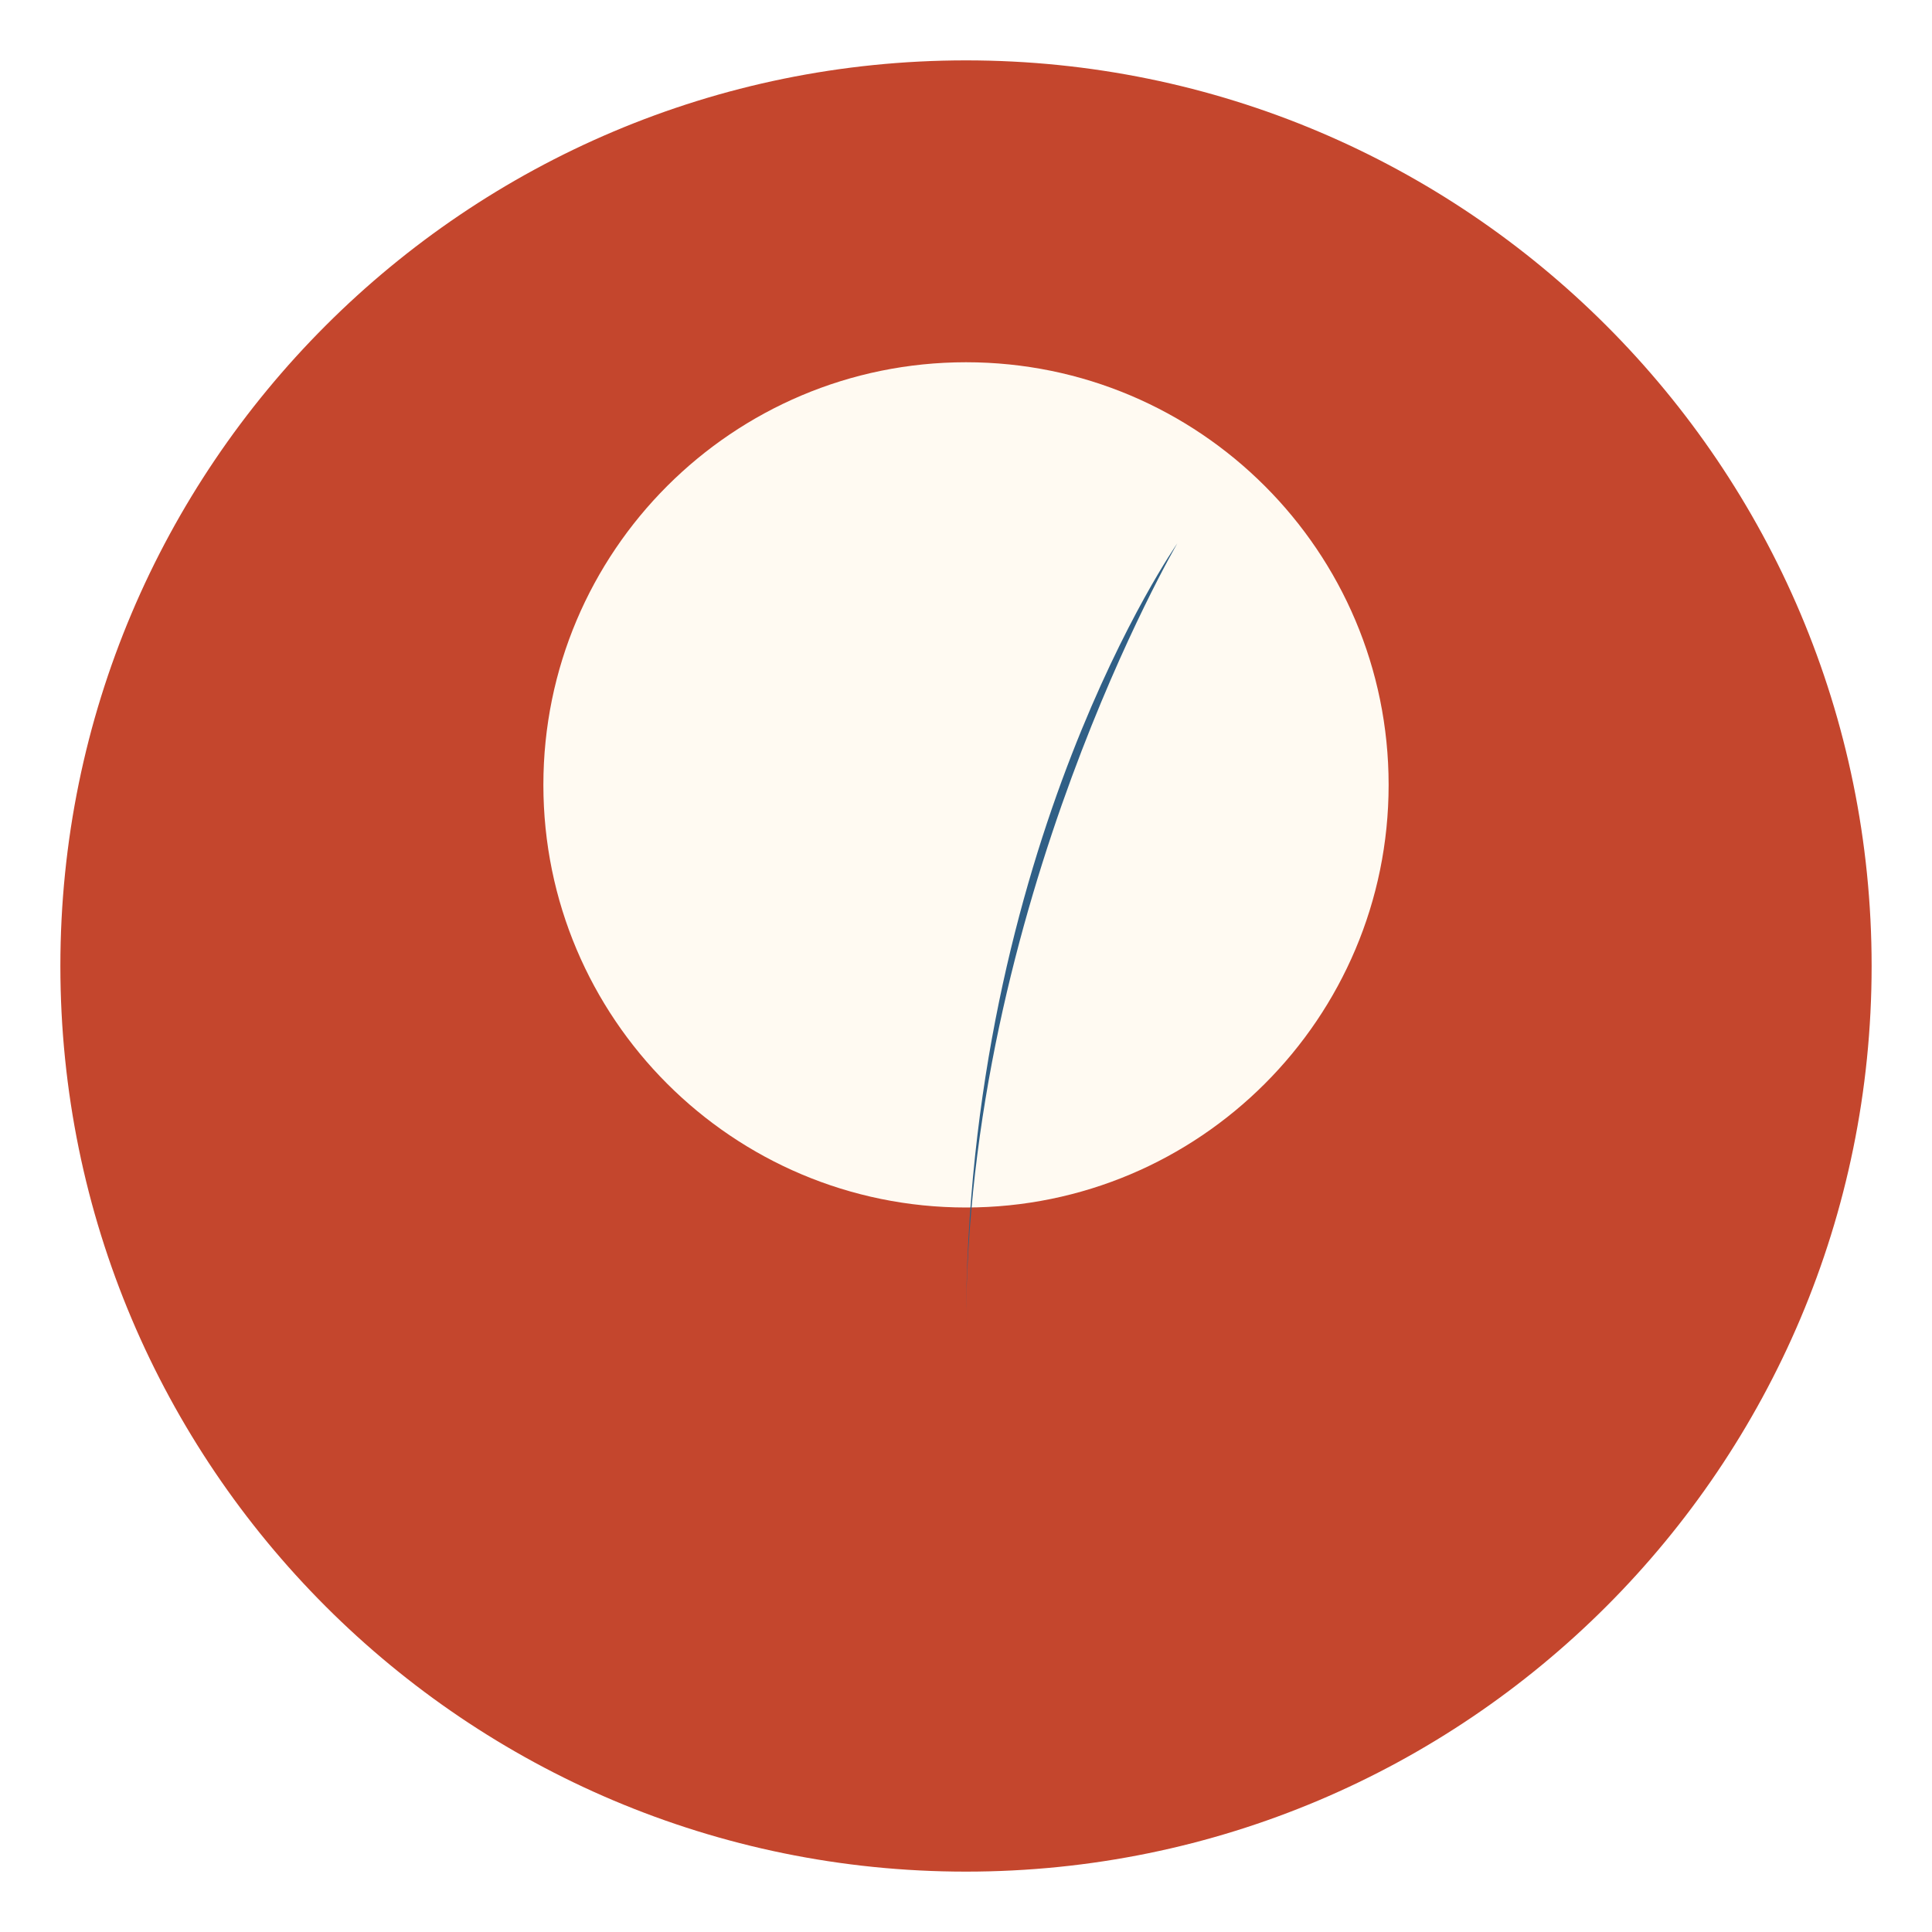
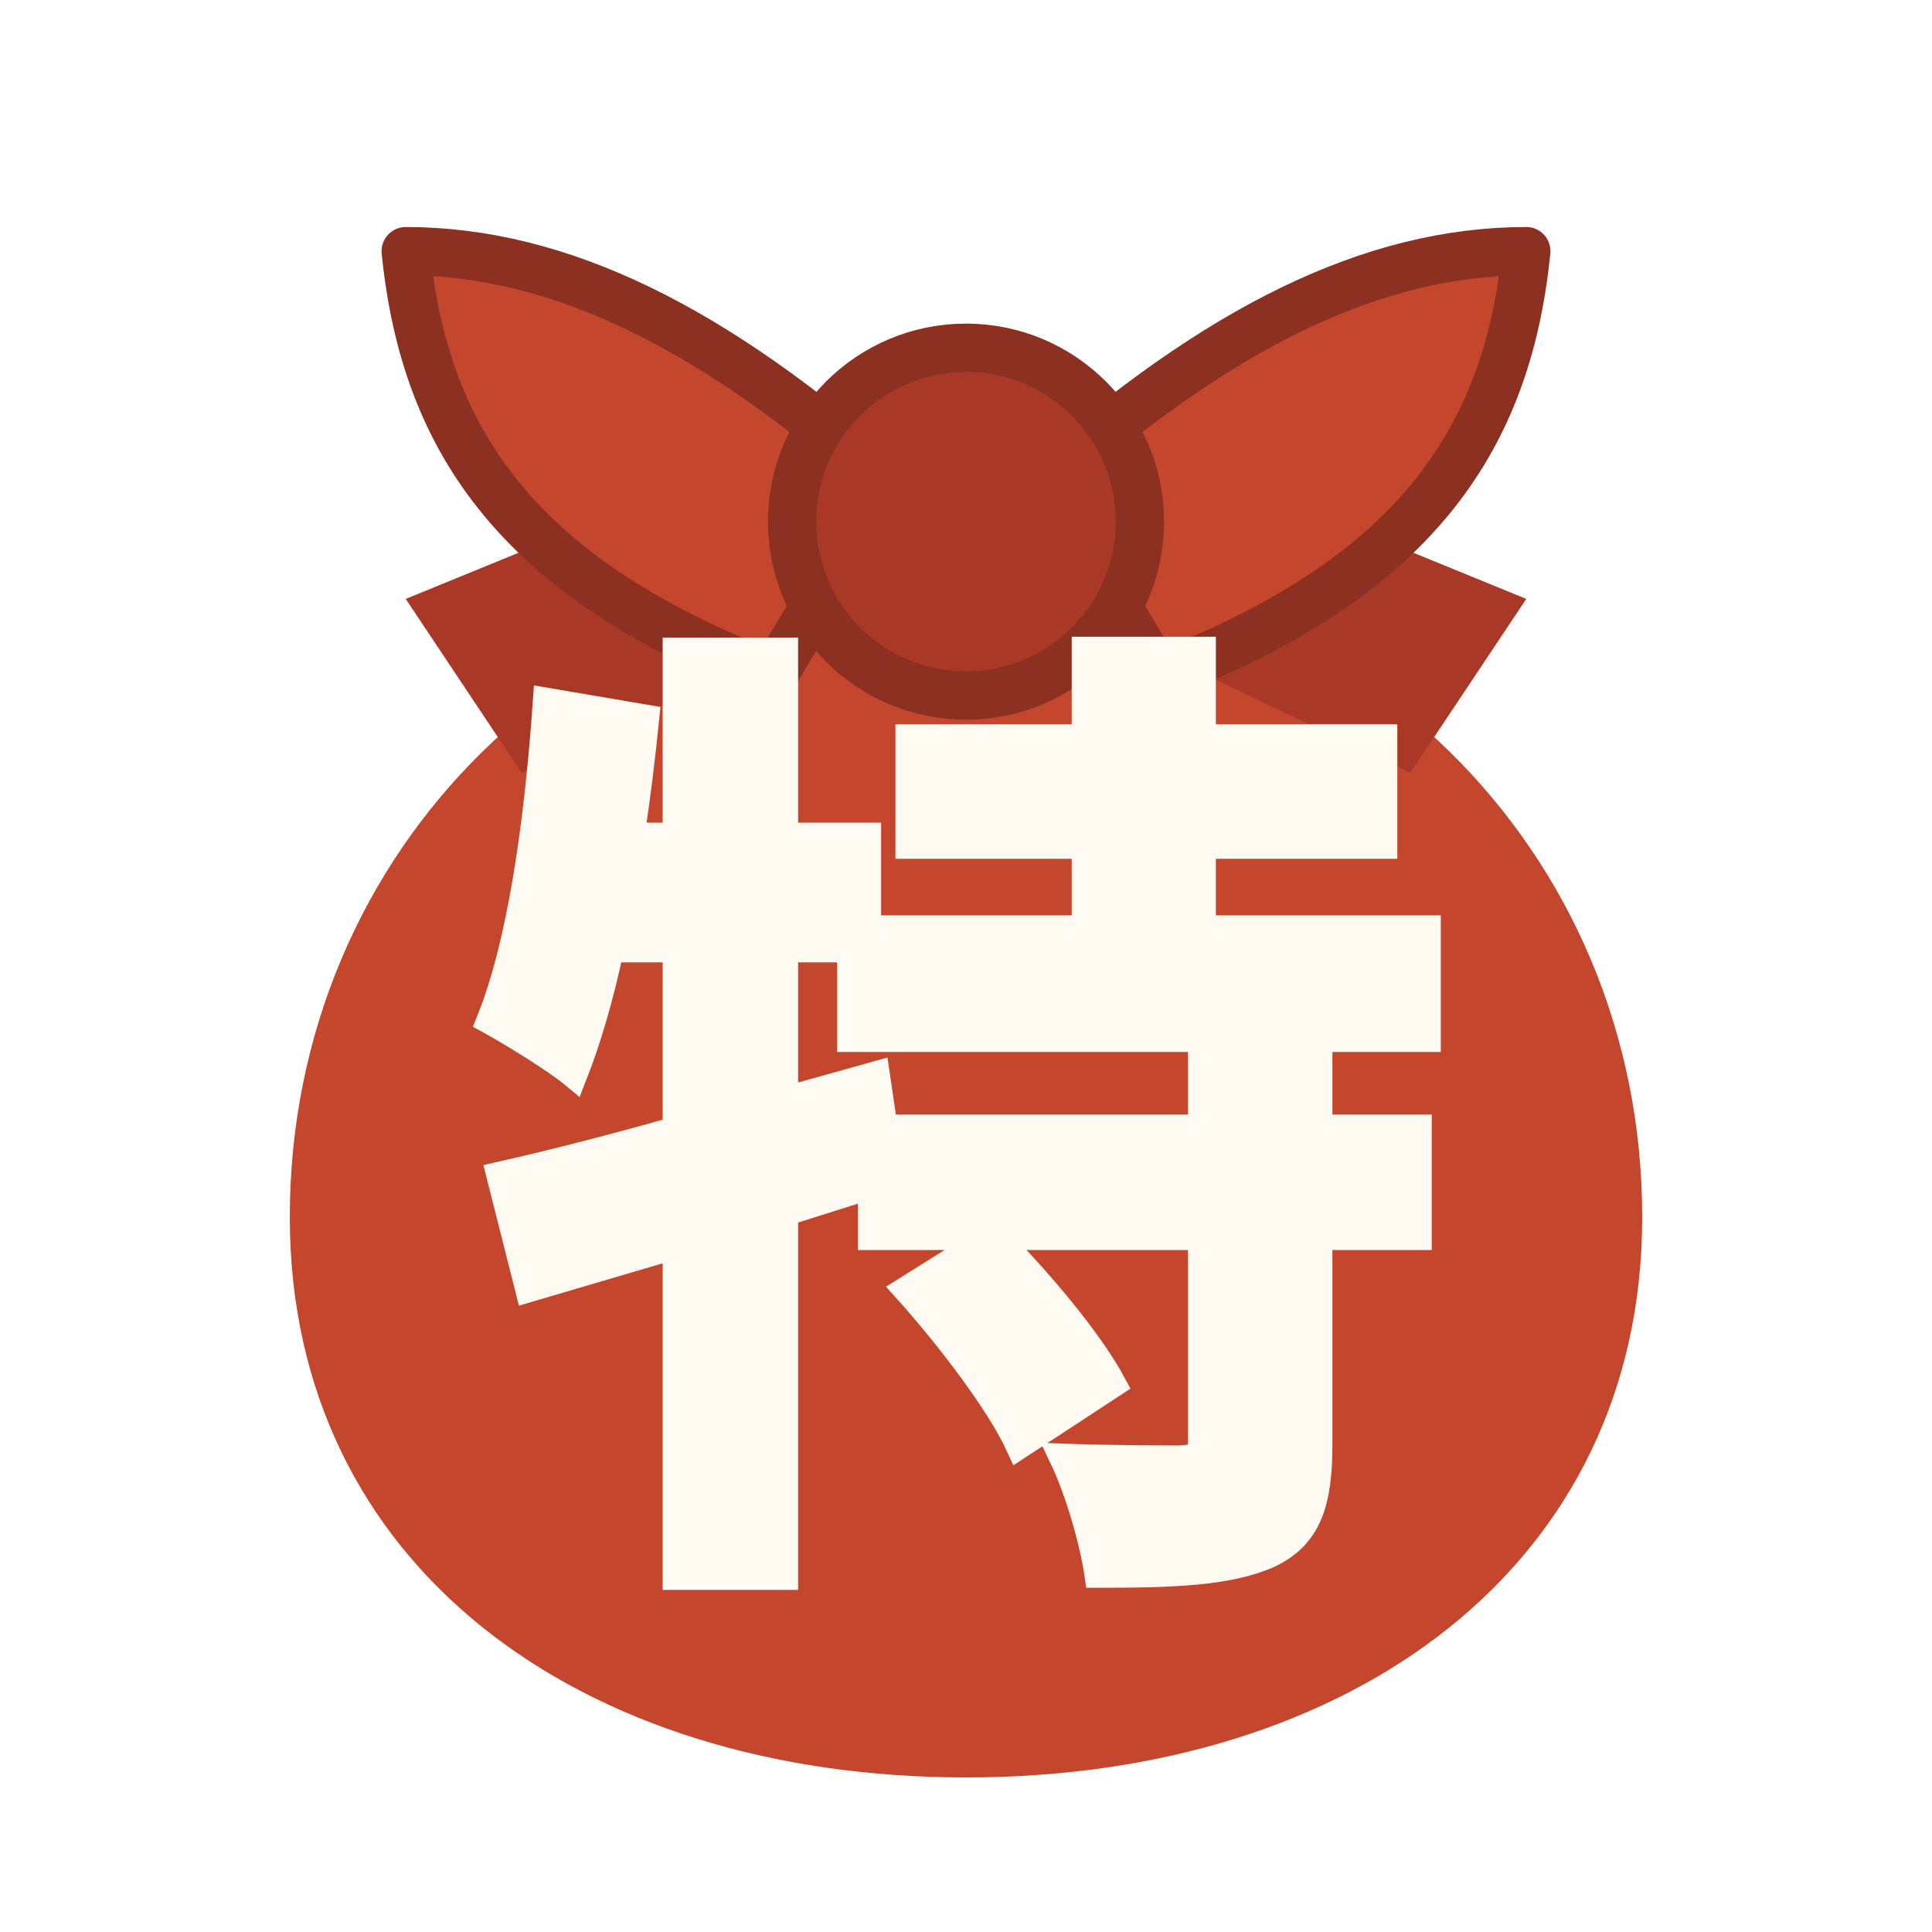
- <svg xmlns="http://www.w3.org/2000/svg" viewBox="0 0 64 64">
-   <circle cx="32" cy="32" r="30" fill="#c4462d" />
-   <circle cx="32" cy="26" r="14" fill="#fffaf2" />
-   <path d="M32 44 C32 28, 39 18, 39 18 C39 18, 32 30, 32 44 Z" fill="#305f86" />
+ <svg xmlns="http://www.w3.org/2000/svg" viewBox="0 0 100 100" role="img" aria-label="特の文字を記した風呂敷包み">
+   <path d="M50 29C30 29 15 44 15 63c0 18 15 29 35 29s35-11 35-29C85 44 70 29 50 29Z" fill="#c4462d" />
+   <path d="M50 29 27 40 21 31 43 22ZM50 29l23 11 6-9-22-9Z" fill="#a93926" />
+   <path d="M46 25C37 17 29 13 21 13c1 10 6 17 19 22ZM54 25c9-8 17-12 25-12-1 10-6 17-19 22Z" fill="#c4462d" stroke="#8c3022" stroke-width="2.5" stroke-linejoin="round" />
+   <circle cx="50" cy="27" r="9" fill="#a93926" stroke="#8c3022" stroke-width="2.5" />
+   <text x="50" y="77" font-family="'Noto Sans JP','Hiragino Kaku Gothic ProN','Yu Gothic',sans-serif" font-size="51" font-weight="900" text-anchor="middle" fill="#fffaf2" stroke="#fffaf2" stroke-width="1.4" paint-order="stroke">特</text>
</svg>
